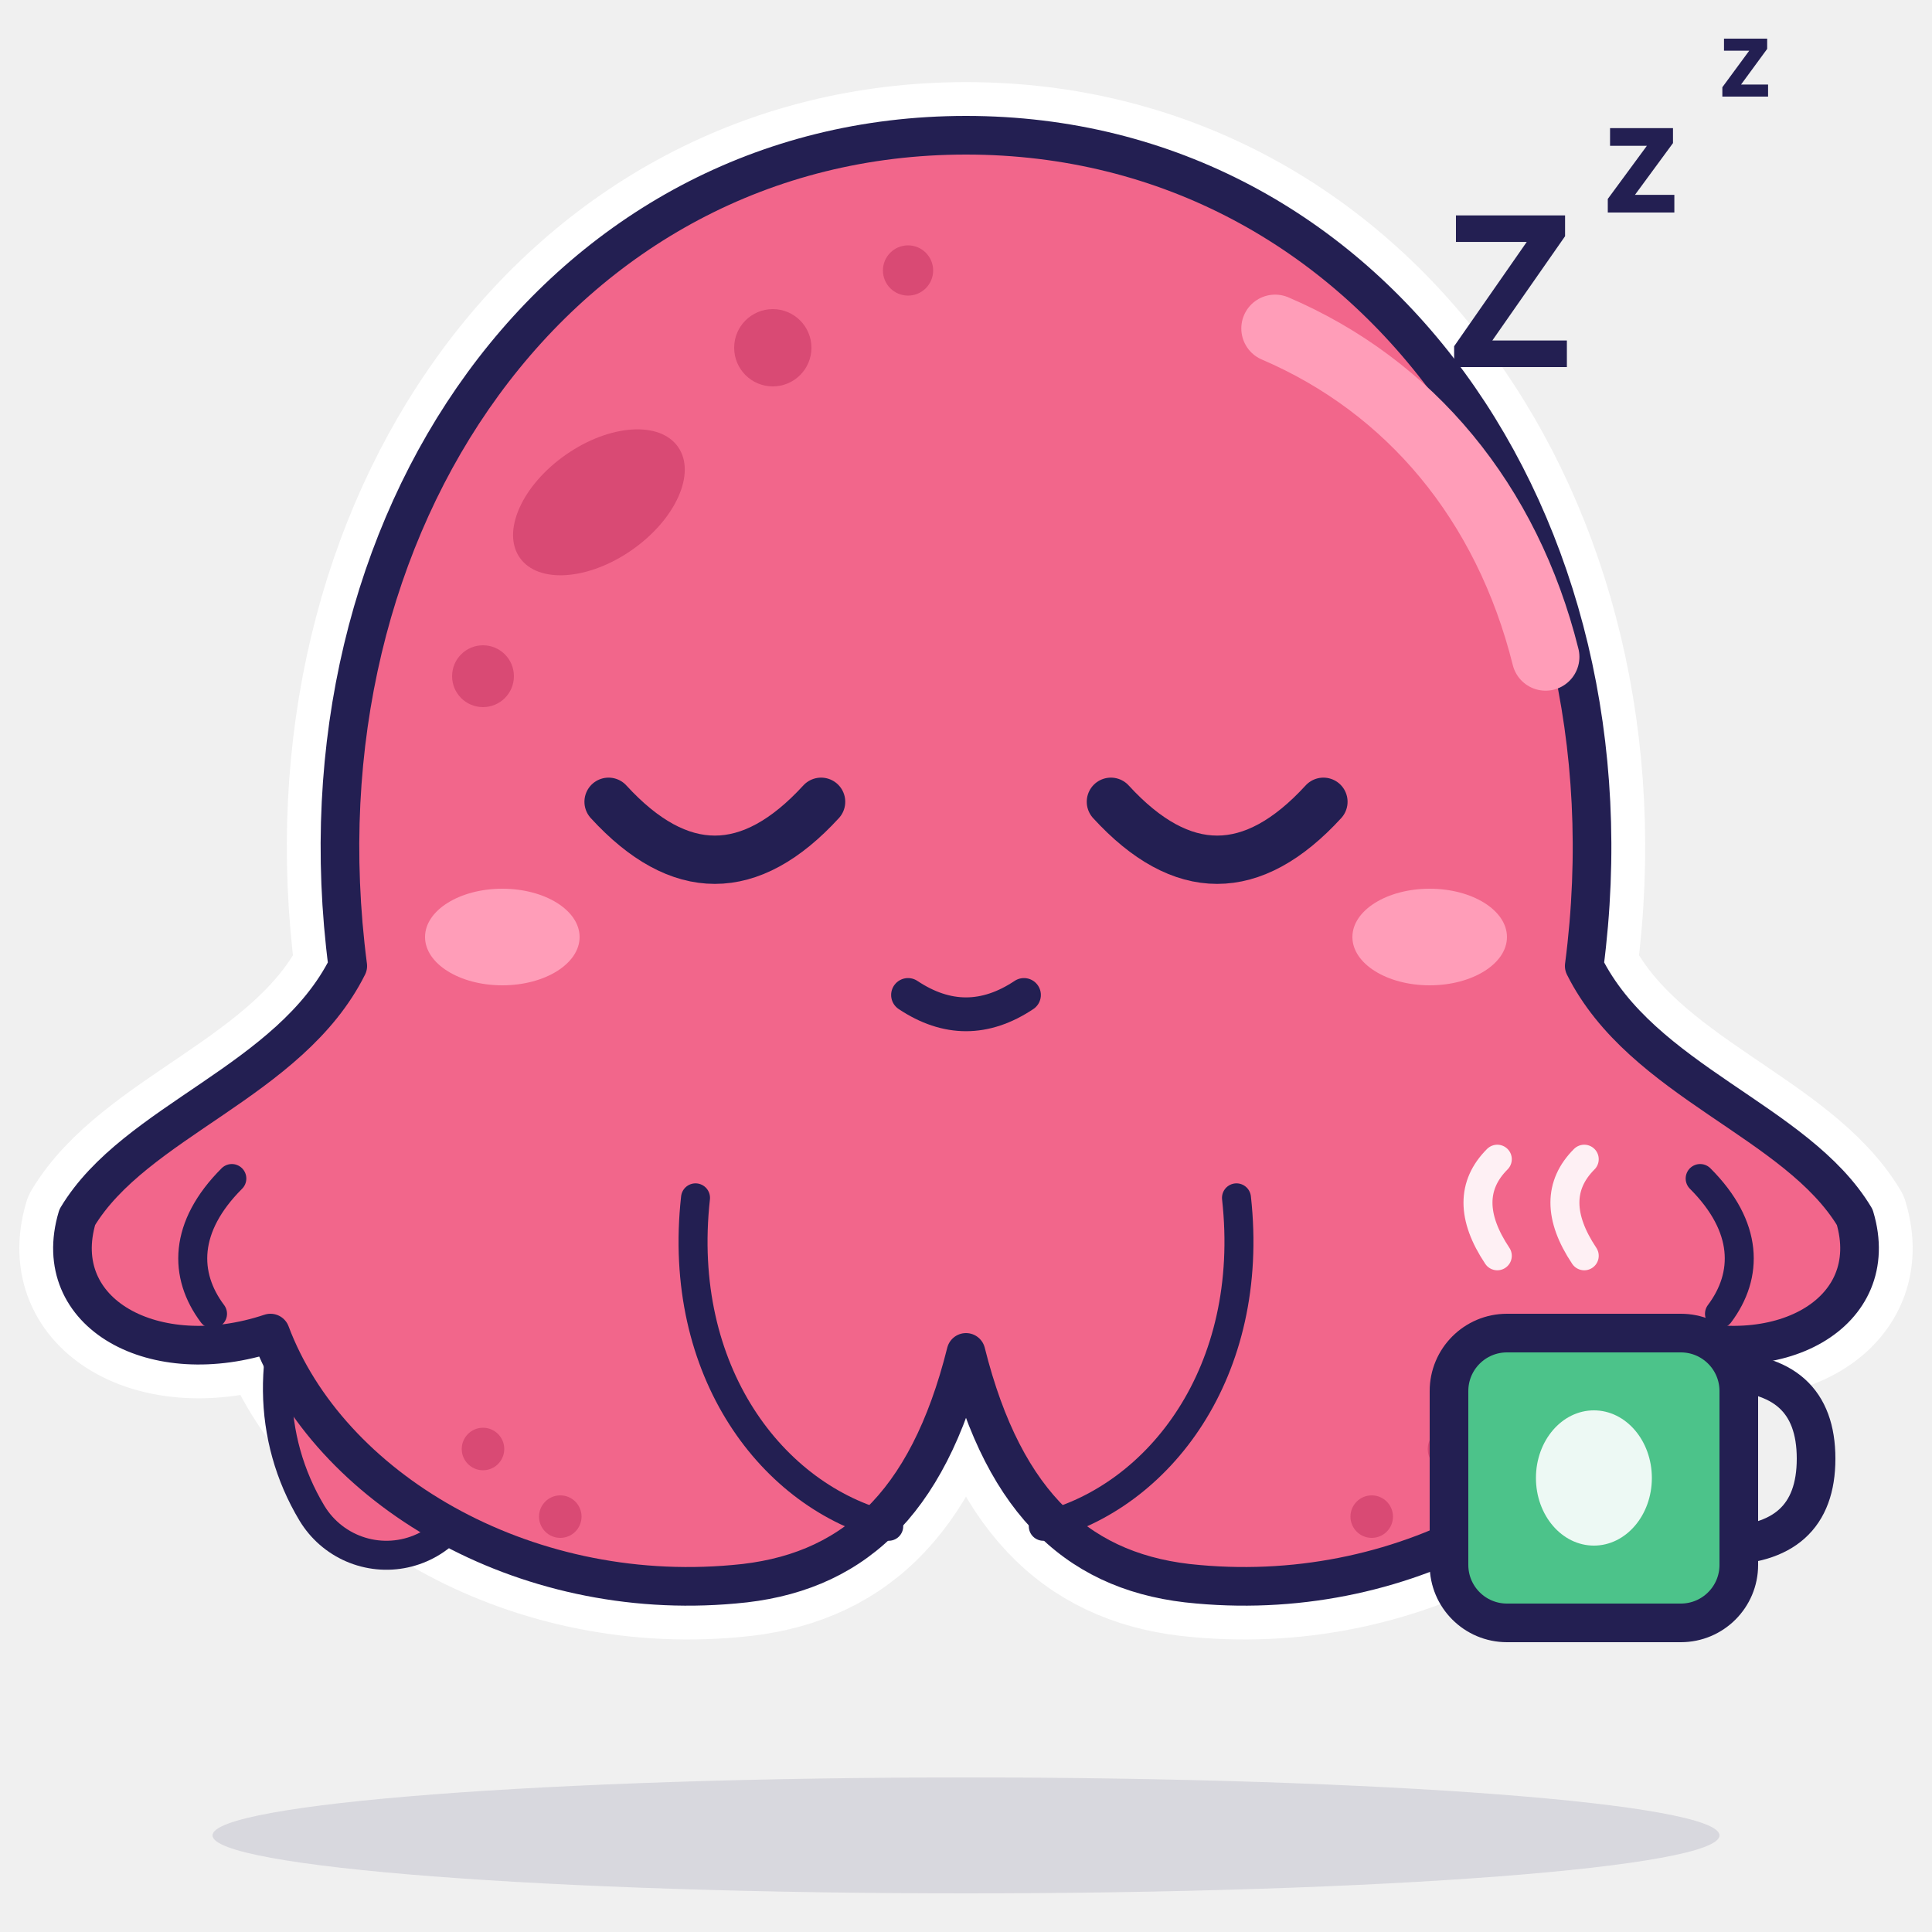
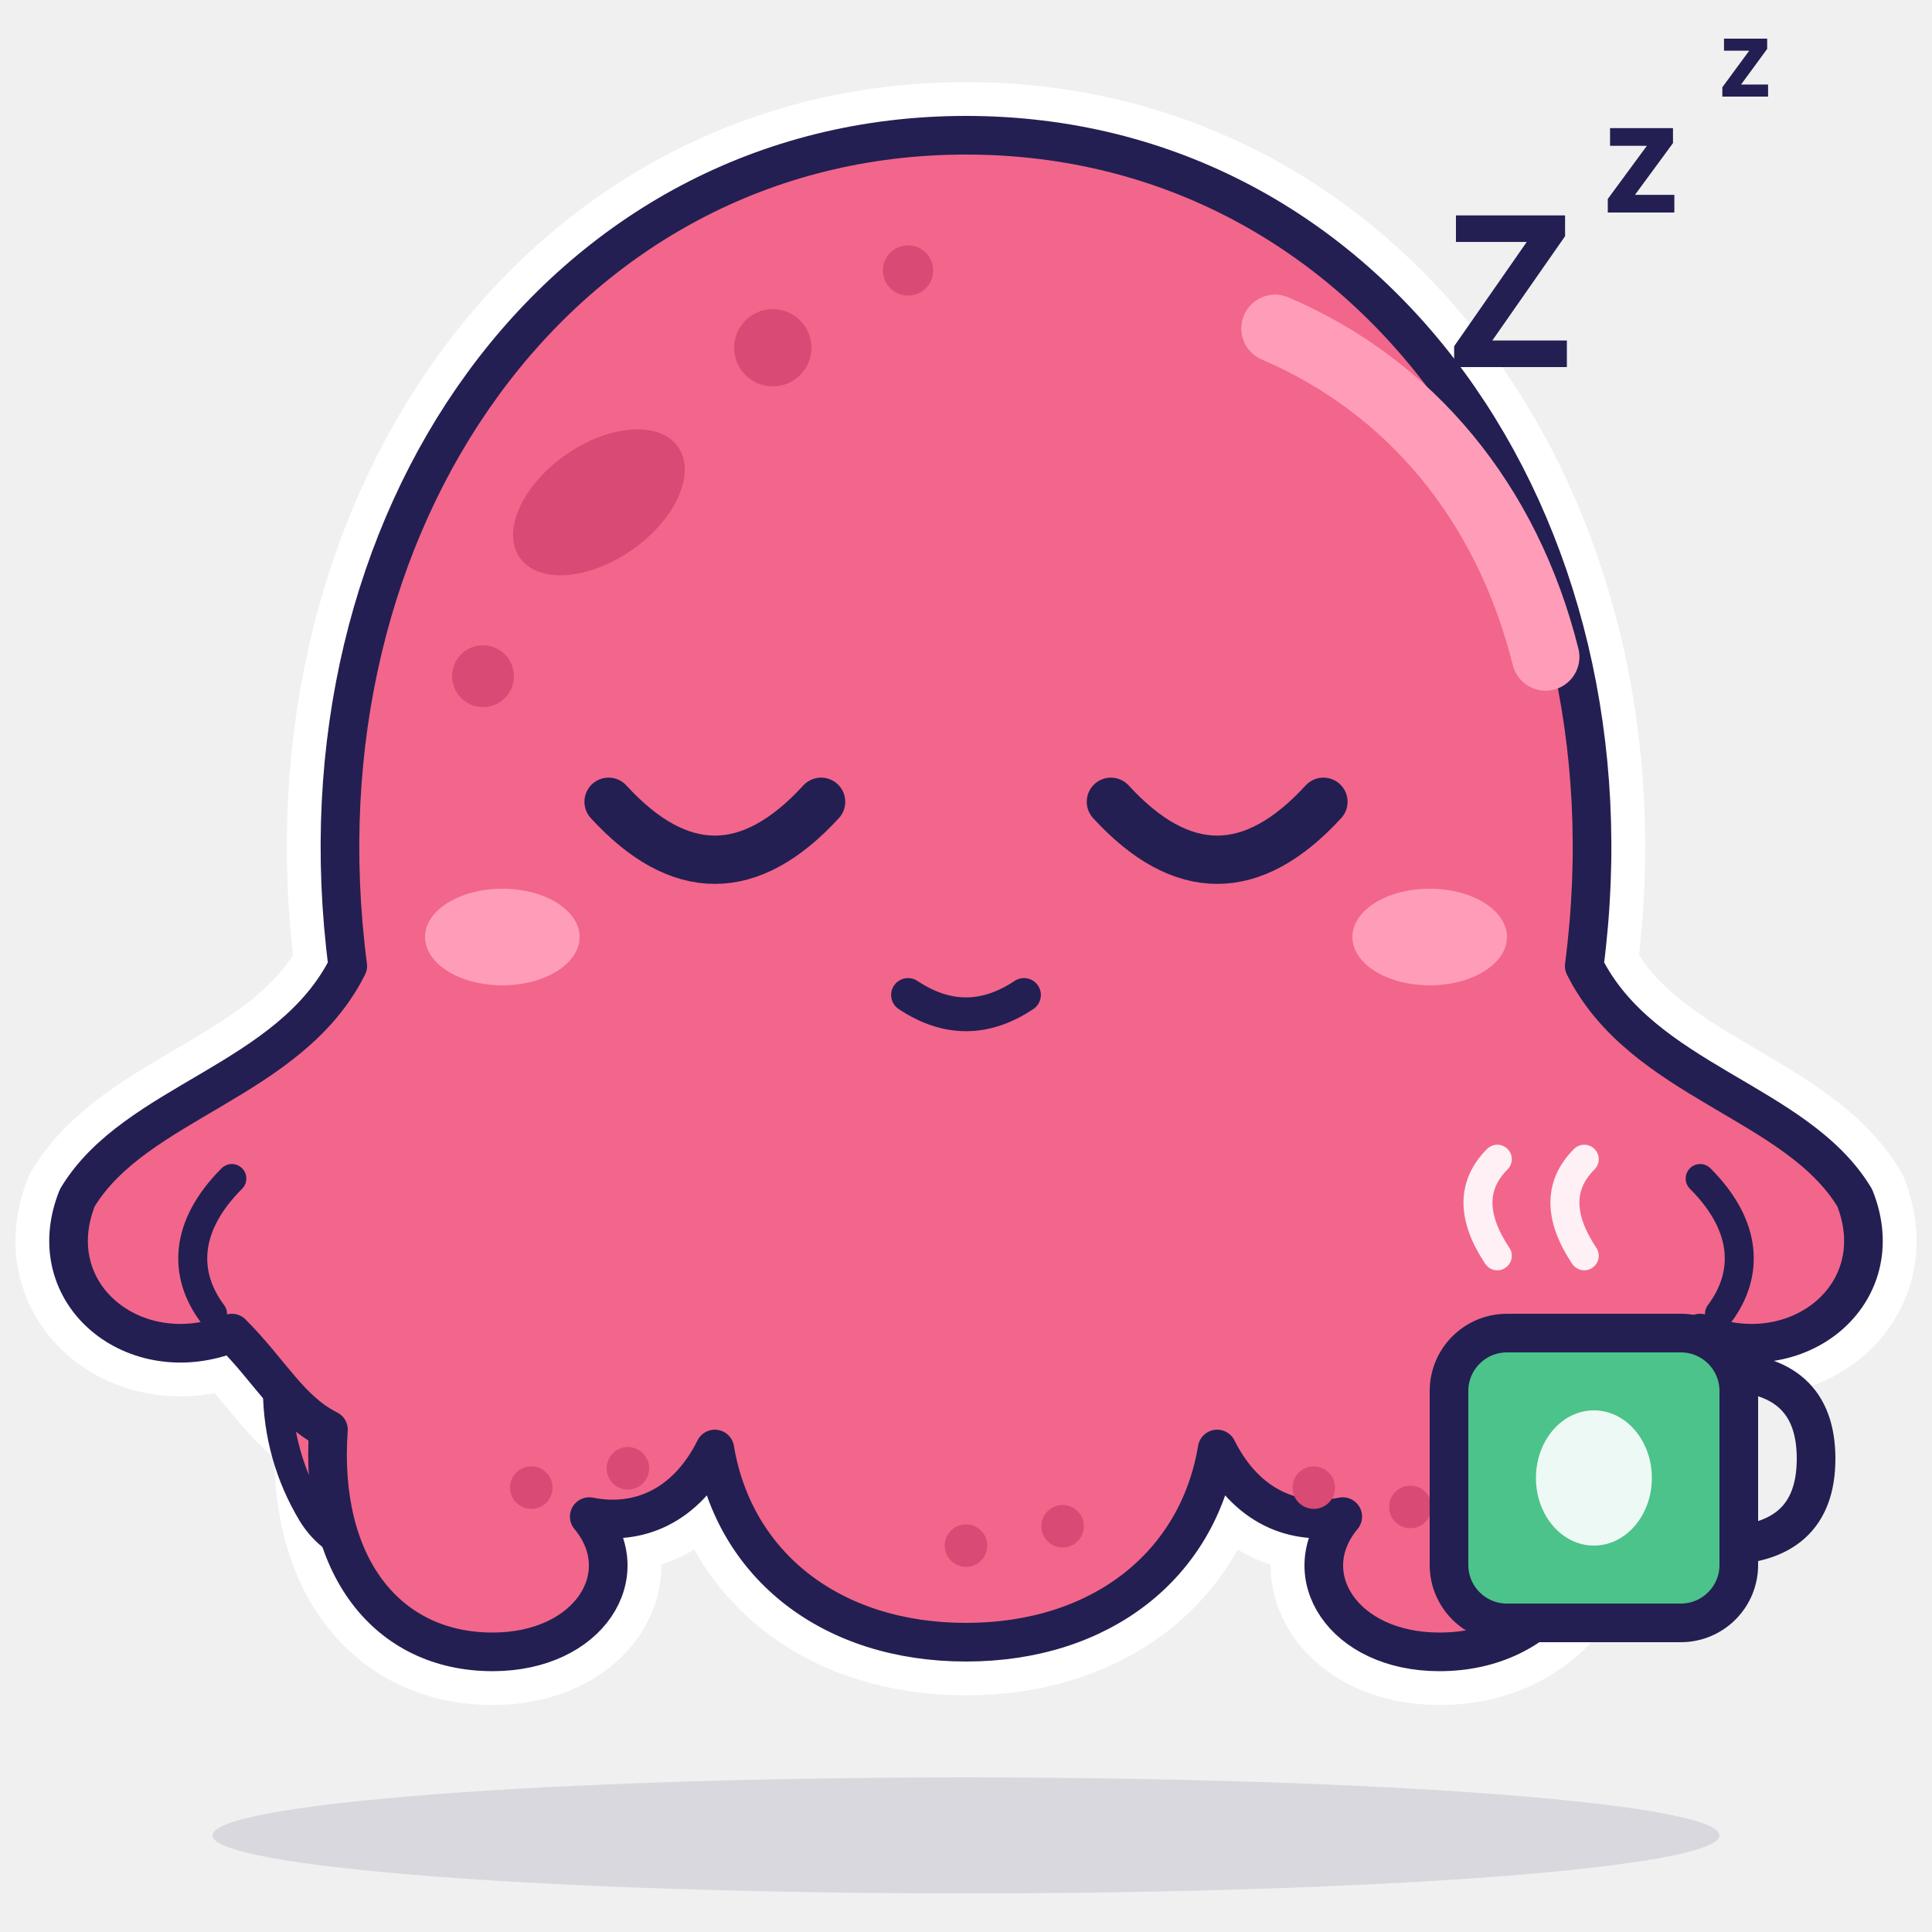
<svg xmlns="http://www.w3.org/2000/svg" viewBox="0 0 200 200" role="img" aria-label="Pouple the octopus">
  <ellipse cx="100" cy="190" rx="78" ry="6" fill="#231F52" opacity=".12" />
-   <path d="M36 100 C30 54 58 14 100 14 C142 14 170 54 164 100 C170 112 186 116 192 126 C195 136 184 142 172 138 C166 154 146 166 124 164 C112 163 104 156 100 140 C96 156 88 163 76 164 C54 166 34 154 28 138 C16 142 5 136 8 126 C14 116 30 112 36 100 Z" fill="#fff" stroke="#fff" stroke-width="11" stroke-linejoin="round" />
+   <path d="M36 100 C30 54 58 14 100 14 C142 14 170 54 164 100 C170 112 186 114 192 124 C196 134 186 142 176 138 C172 142 170 146 166 148 C167 162 160 171 149 171 C139 171 134 163 139 157 C134 158 129 156 126 150 C124 162 114 170 100 170 C86 170 76 162 74 150 C71 156 66 158 61 157 C66 163 61 171 51 171 C40 171 33 162 34 148 C30 146 28 142 24 138 C14 142 4 134 8 124 C14 114 30 112 36 100 Z" fill="#fff" stroke="#fff" stroke-width="11" stroke-linejoin="round" />
  <path d="M56 120 C40 128 34 142 40 152" fill="none" stroke="#231F52" stroke-width="21" stroke-linecap="round" stroke-linejoin="round" />
  <path d="M56 120 C40 128 34 142 40 152" fill="none" stroke="#F2668B" stroke-width="15" stroke-linecap="round" stroke-linejoin="round" />
  <path d="M144 124 C158 124 162 132 160 142" fill="none" stroke="#231F52" stroke-width="21" stroke-linecap="round" stroke-linejoin="round" />
  <path d="M144 124 C158 124 162 132 160 142" fill="none" stroke="#F2668B" stroke-width="15" stroke-linecap="round" stroke-linejoin="round" />
-   <path d="M36 100 C30 54 58 14 100 14 C142 14 170 54 164 100 C170 112 186 116 192 126 C195 136 184 142 172 138 C166 154 146 166 124 164 C112 163 104 156 100 140 C96 156 88 163 76 164 C54 166 34 154 28 138 C16 142 5 136 8 126 C14 116 30 112 36 100 Z" fill="#F2668B" stroke="#231F52" stroke-width="4" stroke-linejoin="round" />
-   <path d="M128 124 C130 142 120 155 108 158" fill="none" stroke="#231F52" stroke-width="3" stroke-linecap="round" />
-   <path d="M72 124 C70 142 80 155 92 158" fill="none" stroke="#231F52" stroke-width="3" stroke-linecap="round" />
+   <path d="M36 100 C30 54 58 14 100 14 C142 14 170 54 164 100 C170 112 186 114 192 124 C196 134 186 142 176 138 C172 142 170 146 166 148 C167 162 160 171 149 171 C139 171 134 163 139 157 C134 158 129 156 126 150 C124 162 114 170 100 170 C86 170 76 162 74 150 C71 156 66 158 61 157 C66 163 61 171 51 171 C40 171 33 162 34 148 C30 146 28 142 24 138 C14 142 4 134 8 124 C14 114 30 112 36 100 Z" fill="#F2668B" stroke="#231F52" stroke-width="4" stroke-linejoin="round" />
  <path d="M176 122 C181 127 181 132 178 136" fill="none" stroke="#231F52" stroke-width="3" stroke-linecap="round" />
  <path d="M24 122 C19 127 19 132 22 136" fill="none" stroke="#231F52" stroke-width="3" stroke-linecap="round" />
  <path d="M132 34 C146 40 156 52 160 68" fill="none" stroke="#FF9DB8" stroke-width="7" stroke-linecap="round" />
  <ellipse cx="62" cy="52" rx="10" ry="6" transform="rotate(-35 62 52)" fill="#D94A74" />
  <circle cx="80" cy="36" r="4" fill="#D94A74" />
  <circle cx="50" cy="70" r="3.2" fill="#D94A74" />
  <circle cx="94" cy="28" r="2.6" fill="#D94A74" />
-   <circle cx="150" cy="150" r="2.2" fill="#D94A74" />
-   <circle cx="142" cy="157" r="2.2" fill="#D94A74" />
-   <circle cx="50" cy="150" r="2.2" fill="#D94A74" />
-   <circle cx="58" cy="157" r="2.2" fill="#D94A74" />
+   <circle cx="146" cy="156" r="2.2" fill="#D94A74" />
+   <circle cx="136" cy="154" r="2.2" fill="#D94A74" />
+   <circle cx="100" cy="160" r="2.2" fill="#D94A74" />
+   <circle cx="110" cy="158" r="2.2" fill="#D94A74" />
+   <circle cx="55" cy="154" r="2.2" fill="#D94A74" />
+   <circle cx="65" cy="152" r="2.2" fill="#D94A74" />
  <g transform="translate(0 -15)">
    <ellipse cx="52" cy="112" rx="8" ry="5" fill="#FF9DB8" />
    <ellipse cx="148" cy="112" rx="8" ry="5" fill="#FF9DB8" />
    <path d="M63 98 Q74 110 85 98" fill="none" stroke="#231F52" stroke-width="5" stroke-linecap="round" />
    <path d="M115 98 Q126 110 137 98" fill="none" stroke="#231F52" stroke-width="5" stroke-linecap="round" />
    <path d="M94 118 Q100 122 106 118" fill="none" stroke="#231F52" stroke-width="3.5" stroke-linecap="round" />
  </g>
  <path d="M155 130 q-4 -6 0 -10 M164 130 q-4 -6 0 -10" fill="none" stroke="#fff" stroke-width="3" stroke-linecap="round" opacity=".9" />
  <path d="M178 142 q10 0 10 9 q0 9 -10 9" fill="none" stroke="#231F52" stroke-width="4" stroke-linecap="round" />
  <rect x="150" y="138" width="30" height="30" rx="6" fill="#4CC38A" stroke="#231F52" stroke-width="4" />
  <ellipse cx="165" cy="153" rx="6" ry="7" fill="#fff" opacity=".9" />
  <g fill="#231F52" font-family="ui-rounded, Arial Rounded MT Bold, system-ui, sans-serif" font-weight="800">
    <text x="150" y="38" font-size="22">Z</text>
    <text x="166" y="22" font-size="16">z</text>
    <text x="178" y="10" font-size="11">z</text>
  </g>
</svg>
